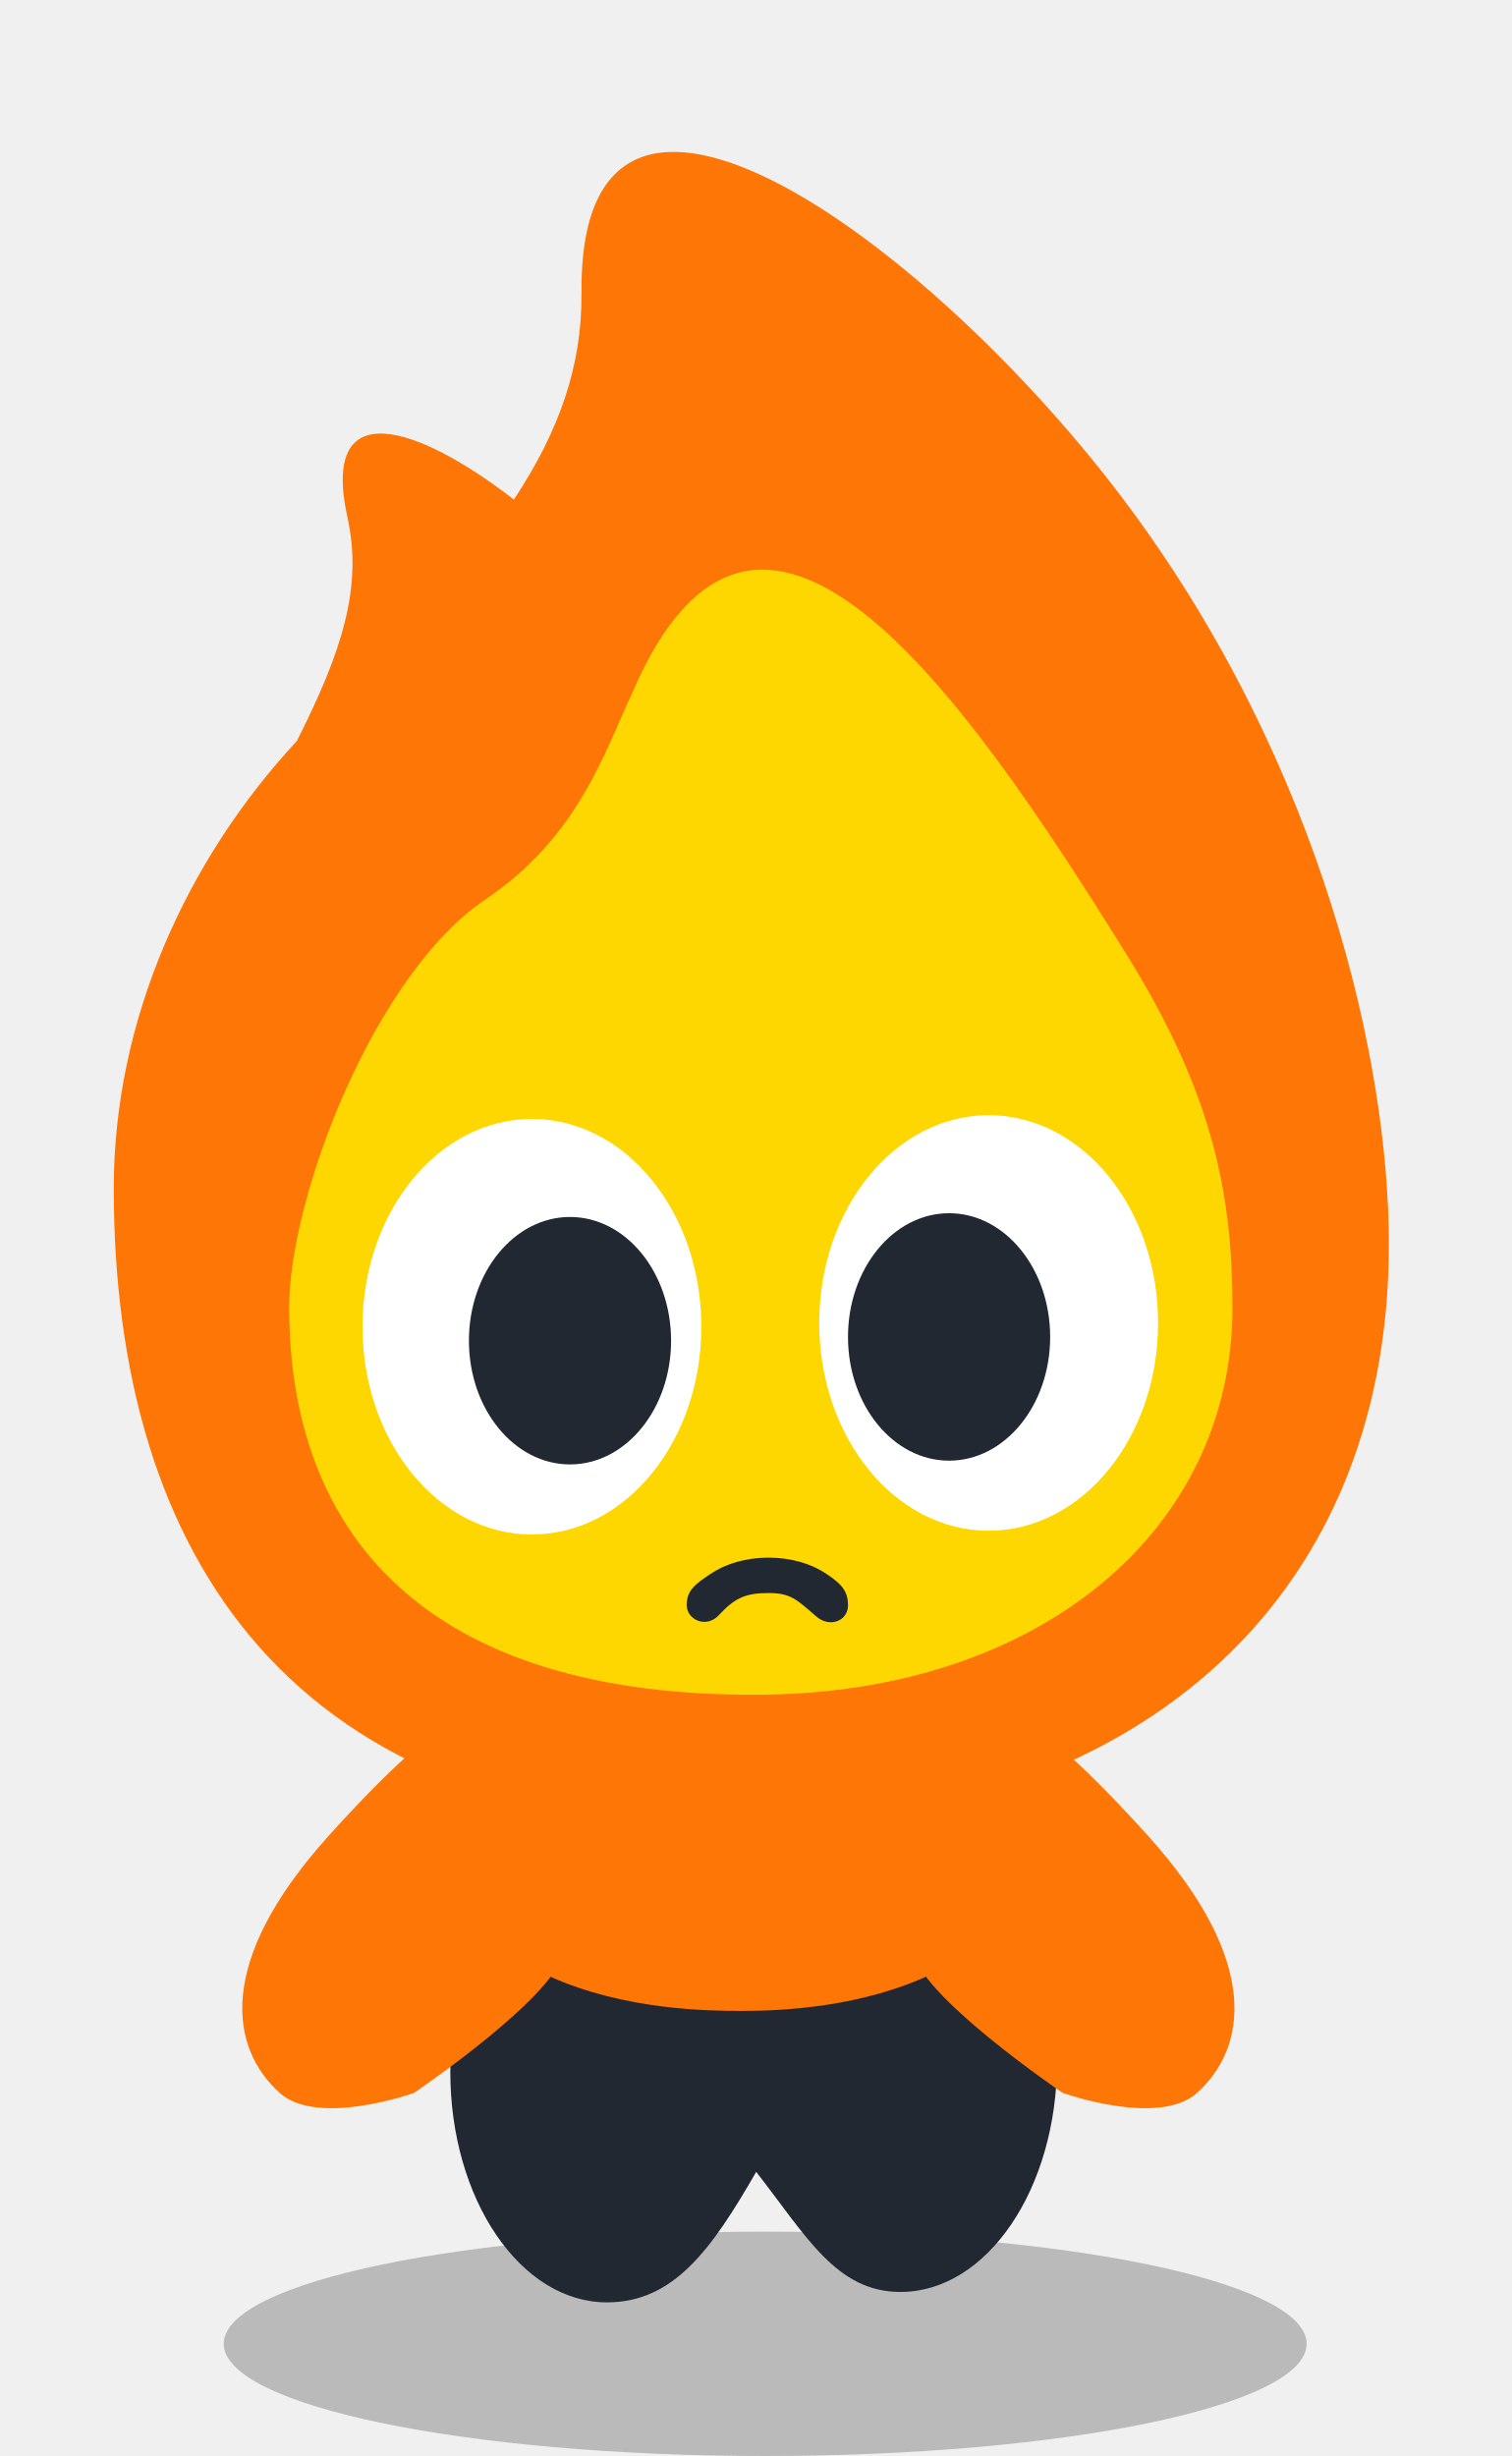
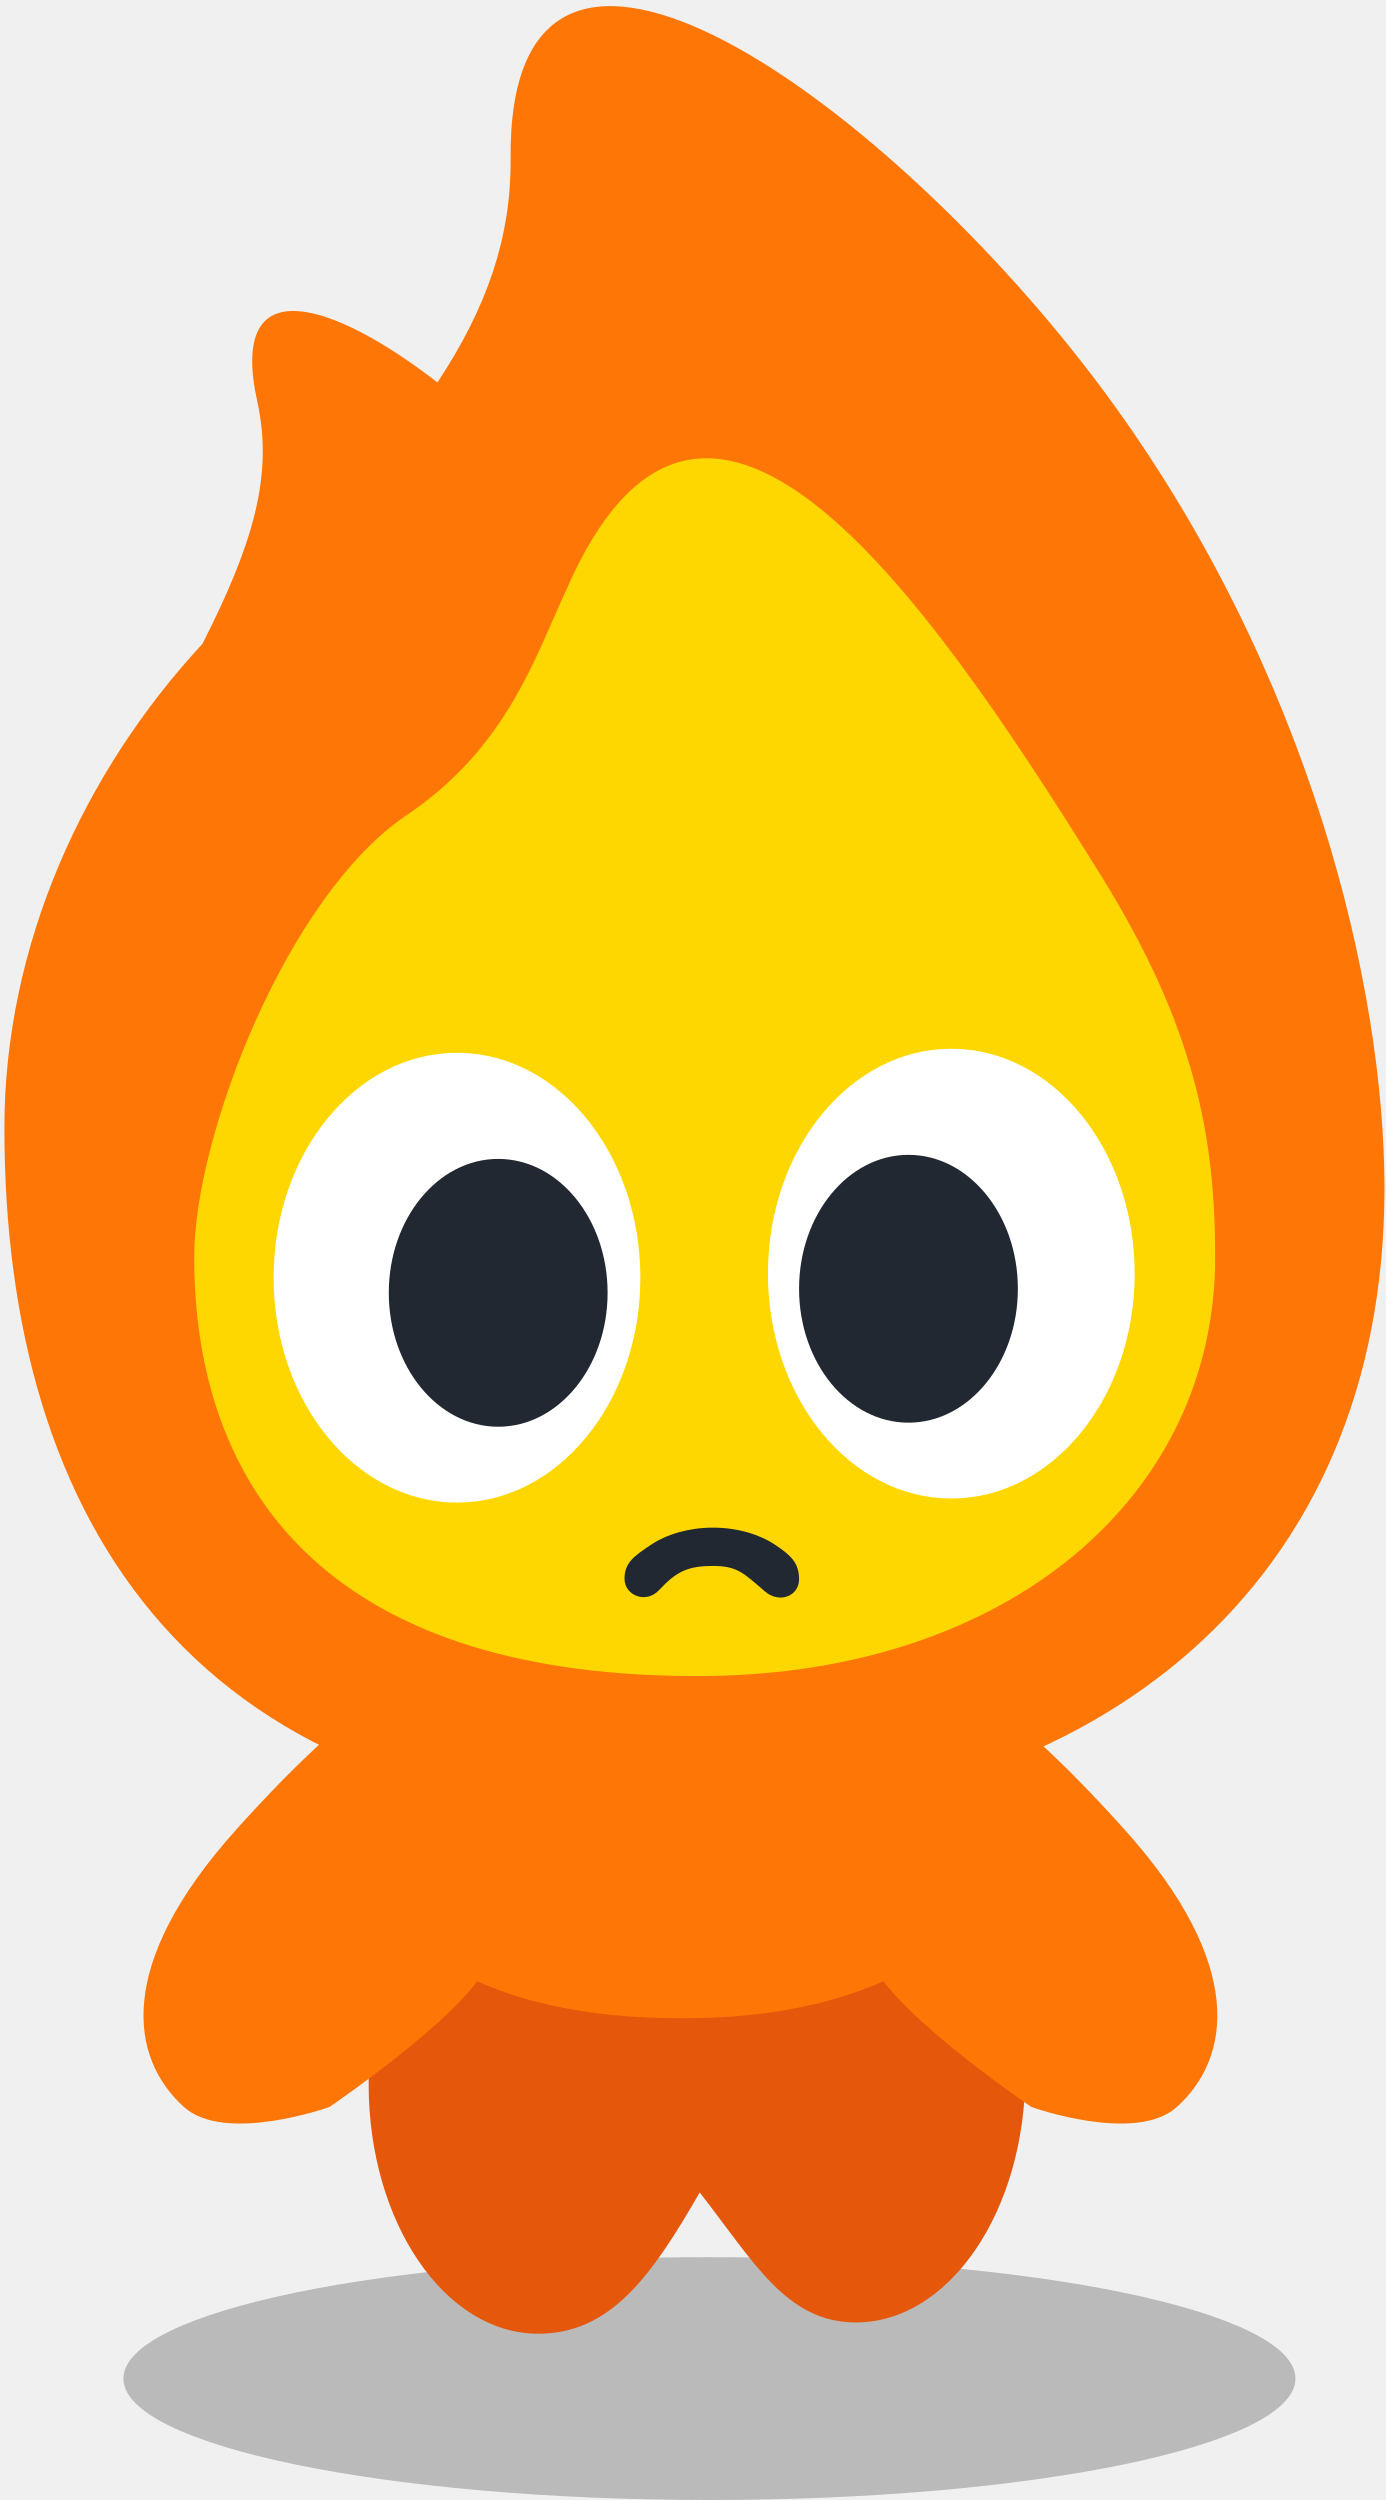
- <svg xmlns="http://www.w3.org/2000/svg" width="248" height="403" viewBox="0 0 248 403" fill="none">
-   <g clip-path="url(#clip0_107_474)">
-     <path d="M125.549 403C174.613 403 214.387 394.759 214.387 384.592C214.387 374.425 174.613 366.184 125.549 366.184C76.486 366.184 36.712 374.425 36.712 384.592C36.712 394.759 76.486 403 125.549 403Z" fill="#B8B8B8" fill-opacity="0.98" />
-     <path d="M147.745 300.429C136.779 300.429 127.021 296.215 123.449 311.478C119.551 297.106 110.098 302.137 99.585 302.137C85.393 302.137 73.888 319.072 73.888 339.963C73.887 360.855 85.392 377.791 99.585 377.791C110.551 377.791 116.778 369.079 124.076 356.372C132.29 366.91 137.231 376.082 147.745 376.082C161.936 376.082 173.441 359.147 173.442 338.255C173.441 317.364 161.936 300.429 147.745 300.429Z" fill="#222831" />
-     <path d="M92.43 319.987C92.43 319.987 101.02 283.446 95.012 278.029C86.903 270.715 72.403 280.687 53.837 301.337C35.272 321.988 37.777 336.107 45.888 343.42C52.155 349.071 67.936 343.42 67.936 343.42C67.936 343.42 92.12 327.006 92.43 319.987Z" fill="#FE7605" />
-     <path d="M149.868 319.987C149.868 319.987 141.278 283.446 147.286 278.029C155.395 270.715 169.895 280.687 188.46 301.337C207.026 321.988 204.521 336.107 196.41 343.42C190.143 349.071 174.362 343.42 174.362 343.42C174.362 343.42 150.178 327.006 149.868 319.987Z" fill="#FE7605" />
-     <path d="M175.063 286.794C175.063 327.695 134.791 329.968 121.745 329.968C110.545 329.968 67.293 329.4 67.293 286.794L121.745 286.794C121.745 286.794 175.217 287.541 175.063 286.794Z" fill="#FE7605" />
-     <path d="M95.408 48.102C94.918 -3.093 153.586 40.462 185.221 83.129C216.856 125.797 227.885 174.083 227.885 204.131C227.885 264.229 184.571 299.11 123.275 299.881C47.643 300.833 18.666 255.082 18.666 194.985C18.666 167.197 30.741 140.952 48.701 121.596C56.268 106.645 59.498 96.192 57.011 84.898C52.508 64.451 68.442 69.68 84.315 81.976C91.792 70.674 95.522 59.959 95.408 48.102Z" fill="#FE7605" />
-     <path d="M202.219 214.619C202.219 251.033 170.693 277.609 125.157 278.077C68.97 278.653 47.443 250.932 47.443 214.519C47.443 196.312 61.467 159.802 79.666 147.564C94.889 137.328 99.189 123.418 103.822 113.495C124.338 66.196 157.006 111.732 184.999 156.877C199.213 179.801 202.219 196.412 202.219 214.619Z" fill="#FFD700" />
-     <path d="M162.216 251.174C177.569 251.174 190.015 235.91 190.015 217.081C190.015 198.252 177.569 182.988 162.216 182.988C146.864 182.988 134.418 198.252 134.418 217.081C134.418 235.91 146.864 251.174 162.216 251.174Z" fill="white" />
-     <path d="M155.724 239.678C164.884 239.678 172.309 230.589 172.309 219.377C172.309 208.165 164.884 199.075 155.724 199.075C146.564 199.075 139.139 208.165 139.139 219.377C139.139 230.589 146.564 239.678 155.724 239.678Z" fill="#222831" />
-     <path d="M87.277 251.79C71.924 251.79 59.478 236.526 59.478 217.697C59.478 198.868 71.924 183.604 87.277 183.604C102.629 183.604 115.075 198.868 115.075 217.697C115.075 236.526 102.629 251.79 87.277 251.79Z" fill="white" />
-     <path d="M93.526 240.294C84.366 240.294 76.941 231.204 76.941 219.992C76.941 208.78 84.366 199.69 93.526 199.69C102.686 199.69 110.111 208.78 110.111 219.992C110.111 231.204 102.686 240.294 93.526 240.294Z" fill="#222831" />
-     <path d="M133.943 265.247C130.714 262.468 129.773 261.398 126.079 261.399C122.384 261.4 120.597 262.164 117.943 265.032C115.902 267.239 112.676 265.831 112.673 263.35C112.67 260.869 114.203 259.855 116.622 258.228C119.041 256.601 122.384 255.593 126.079 255.59C129.773 255.587 133.119 256.59 135.544 258.214C137.968 259.838 139.152 260.979 139.14 263.458C139.122 265.936 136.186 267.179 133.943 265.247Z" fill="#222831" />
+ <svg xmlns="http://www.w3.org/2000/svg" width="210" height="379" viewBox="0 0 210 379" fill="none">
+   <g clip-path="url(#clip0_107_399)">
+     <path d="M107.549 379C156.613 379 196.387 370.758 196.387 360.592C196.387 350.425 156.613 342.184 107.549 342.184C58.486 342.184 18.712 350.425 18.712 360.592C18.712 370.758 58.486 379 107.549 379Z" fill="#B8B8B8" fill-opacity="0.98" />
+     <path d="M129.745 276.429C118.779 276.429 109.021 272.215 105.449 287.478C101.551 273.106 92.098 278.137 81.585 278.137C67.393 278.137 55.888 295.072 55.888 315.963C55.887 336.855 67.392 353.791 81.585 353.791C92.551 353.791 98.778 345.079 106.076 332.372C114.29 342.91 119.231 352.082 129.745 352.082C143.936 352.082 155.441 335.147 155.442 314.255C155.441 293.364 143.936 276.429 129.745 276.429Z" fill="#E5570B" />
+     <path d="M74.43 295.987C74.43 295.987 83.021 259.446 77.013 254.029C68.903 246.715 54.403 256.687 35.838 277.337C17.272 297.988 19.778 312.107 27.888 319.42C34.155 325.071 49.937 319.42 49.937 319.42C49.937 319.42 74.12 303.006 74.43 295.987Z" fill="#FE7605" />
+     <path d="M131.868 295.987C131.868 295.987 123.278 259.446 129.286 254.029C137.395 246.715 151.895 256.687 170.46 277.337C189.026 297.988 186.521 312.107 178.41 319.42C172.143 325.071 156.362 319.42 156.362 319.42C156.362 319.42 132.178 303.006 131.868 295.987Z" fill="#FE7605" />
+     <path d="M157.064 262.794C157.064 303.695 116.791 305.967 103.745 305.967C92.546 305.967 49.294 305.399 49.293 262.794L103.745 262.794C103.745 262.794 157.217 263.54 157.064 262.794Z" fill="#FE7605" />
+     <path d="M77.408 24.102C76.918 -27.093 135.586 16.462 167.221 59.13C198.856 101.797 209.885 150.083 209.885 180.131C209.885 240.229 166.571 275.11 105.275 275.881C29.643 276.833 0.666 231.082 0.666 170.985C0.666 143.197 12.741 116.952 30.701 97.596C38.268 82.645 41.498 72.192 39.011 60.898C34.508 40.451 50.442 45.68 66.315 57.976C73.792 46.673 77.522 35.959 77.408 24.102Z" fill="#FE7605" />
+     <path d="M184.219 190.619C184.219 227.033 152.693 253.609 107.157 254.077C50.97 254.653 29.443 226.932 29.443 190.519C29.443 172.312 43.467 135.802 61.666 123.564C76.889 113.328 81.189 99.418 85.822 89.495C106.338 42.196 139.006 87.732 166.999 132.877C181.213 155.801 184.219 172.412 184.219 190.619Z" fill="#FFD700" />
+     <path d="M144.217 227.174C159.57 227.174 172.016 211.91 172.016 193.081C172.016 174.252 159.57 158.988 144.217 158.988C128.865 158.988 116.419 174.252 116.419 193.081C116.419 211.91 128.865 227.174 144.217 227.174Z" fill="white" />
+     <path d="M137.724 215.678C146.884 215.678 154.309 206.589 154.309 195.377C154.309 184.165 146.884 175.075 137.724 175.075C128.565 175.075 121.139 184.165 121.139 195.377C121.139 206.589 128.565 215.678 137.724 215.678Z" fill="#222831" />
+     <path d="M69.277 227.79C53.925 227.79 41.479 212.526 41.479 193.697C41.479 174.868 53.925 159.604 69.277 159.604C84.63 159.604 97.076 174.868 97.076 193.697C97.076 212.526 84.63 227.79 69.277 227.79Z" fill="white" />
+     <path d="M75.527 216.294C66.367 216.294 58.941 207.204 58.941 195.992C58.941 184.78 66.367 175.69 75.527 175.69C84.686 175.69 92.112 184.78 92.112 195.992C92.112 207.204 84.686 216.294 75.527 216.294Z" fill="#222831" />
+     <path d="M115.943 241.247C112.715 238.468 111.773 237.398 108.079 237.399C104.385 237.4 102.597 238.164 99.944 241.032C97.902 243.239 94.676 241.831 94.673 239.35C94.671 236.869 96.204 235.855 98.623 234.228C101.042 232.601 104.385 231.593 108.079 231.59C111.773 231.587 115.12 232.59 117.544 234.214C119.968 235.838 121.152 236.979 121.14 239.458C121.123 241.936 118.187 243.179 115.943 241.247Z" fill="#222831" />
  </g>
  <defs>
-     <clipPath id="clip0_107_474">
-       <rect width="248" height="403" fill="white" />
+     <clipPath id="clip0_107_399">
+       <rect width="210" height="379" fill="white" />
    </clipPath>
  </defs>
</svg>
